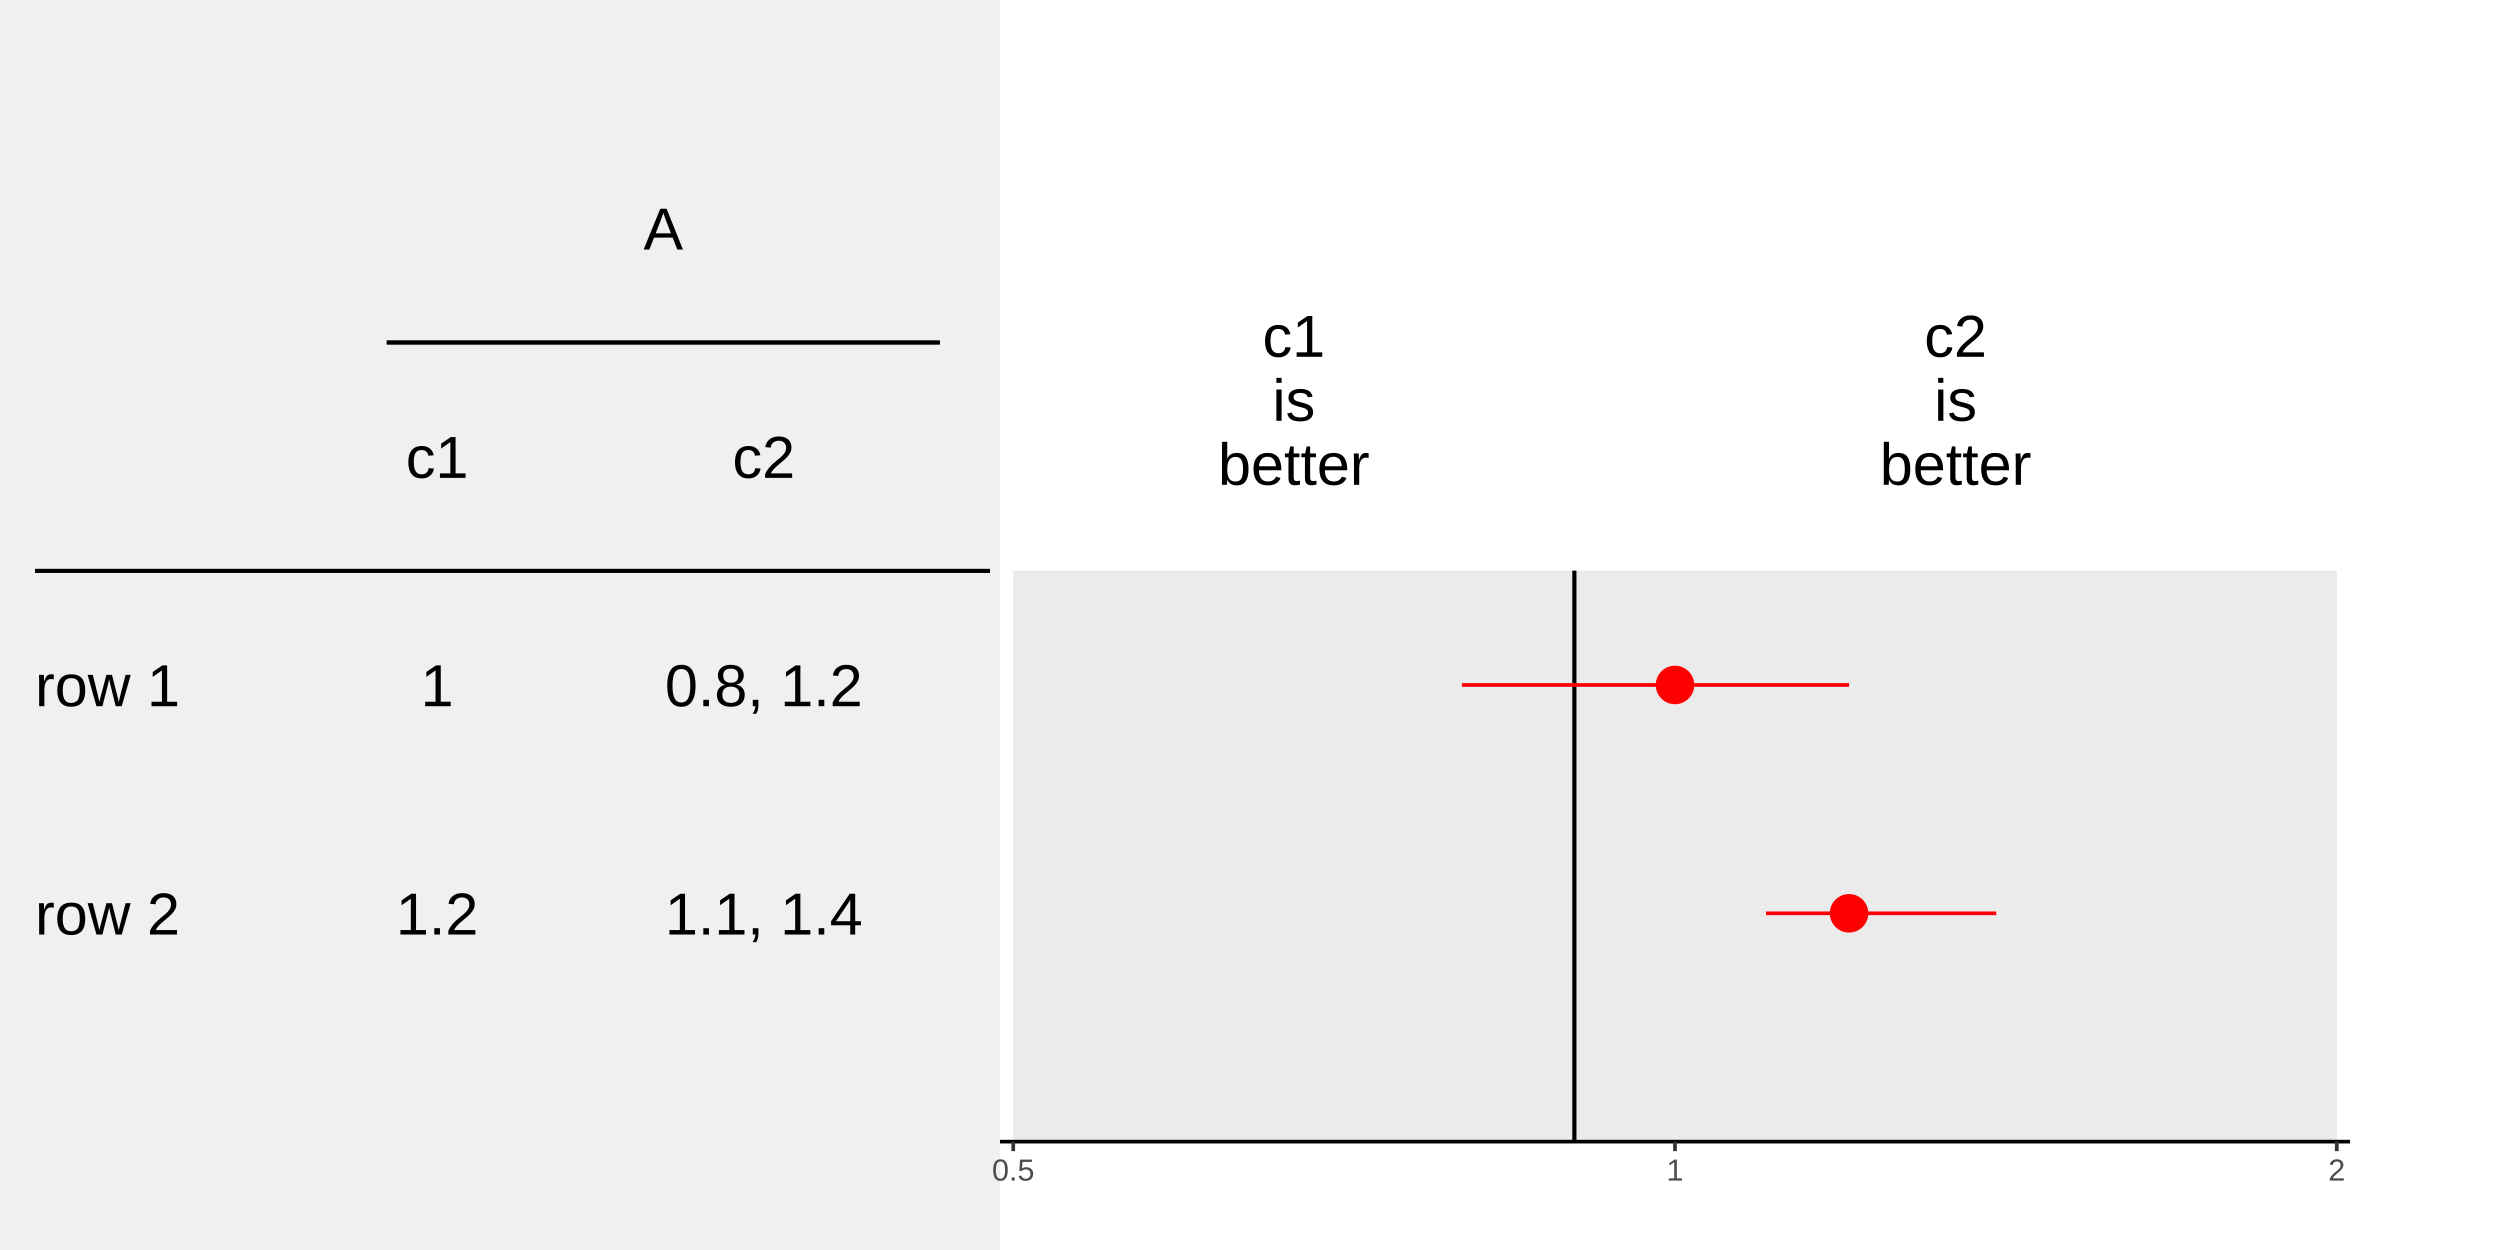
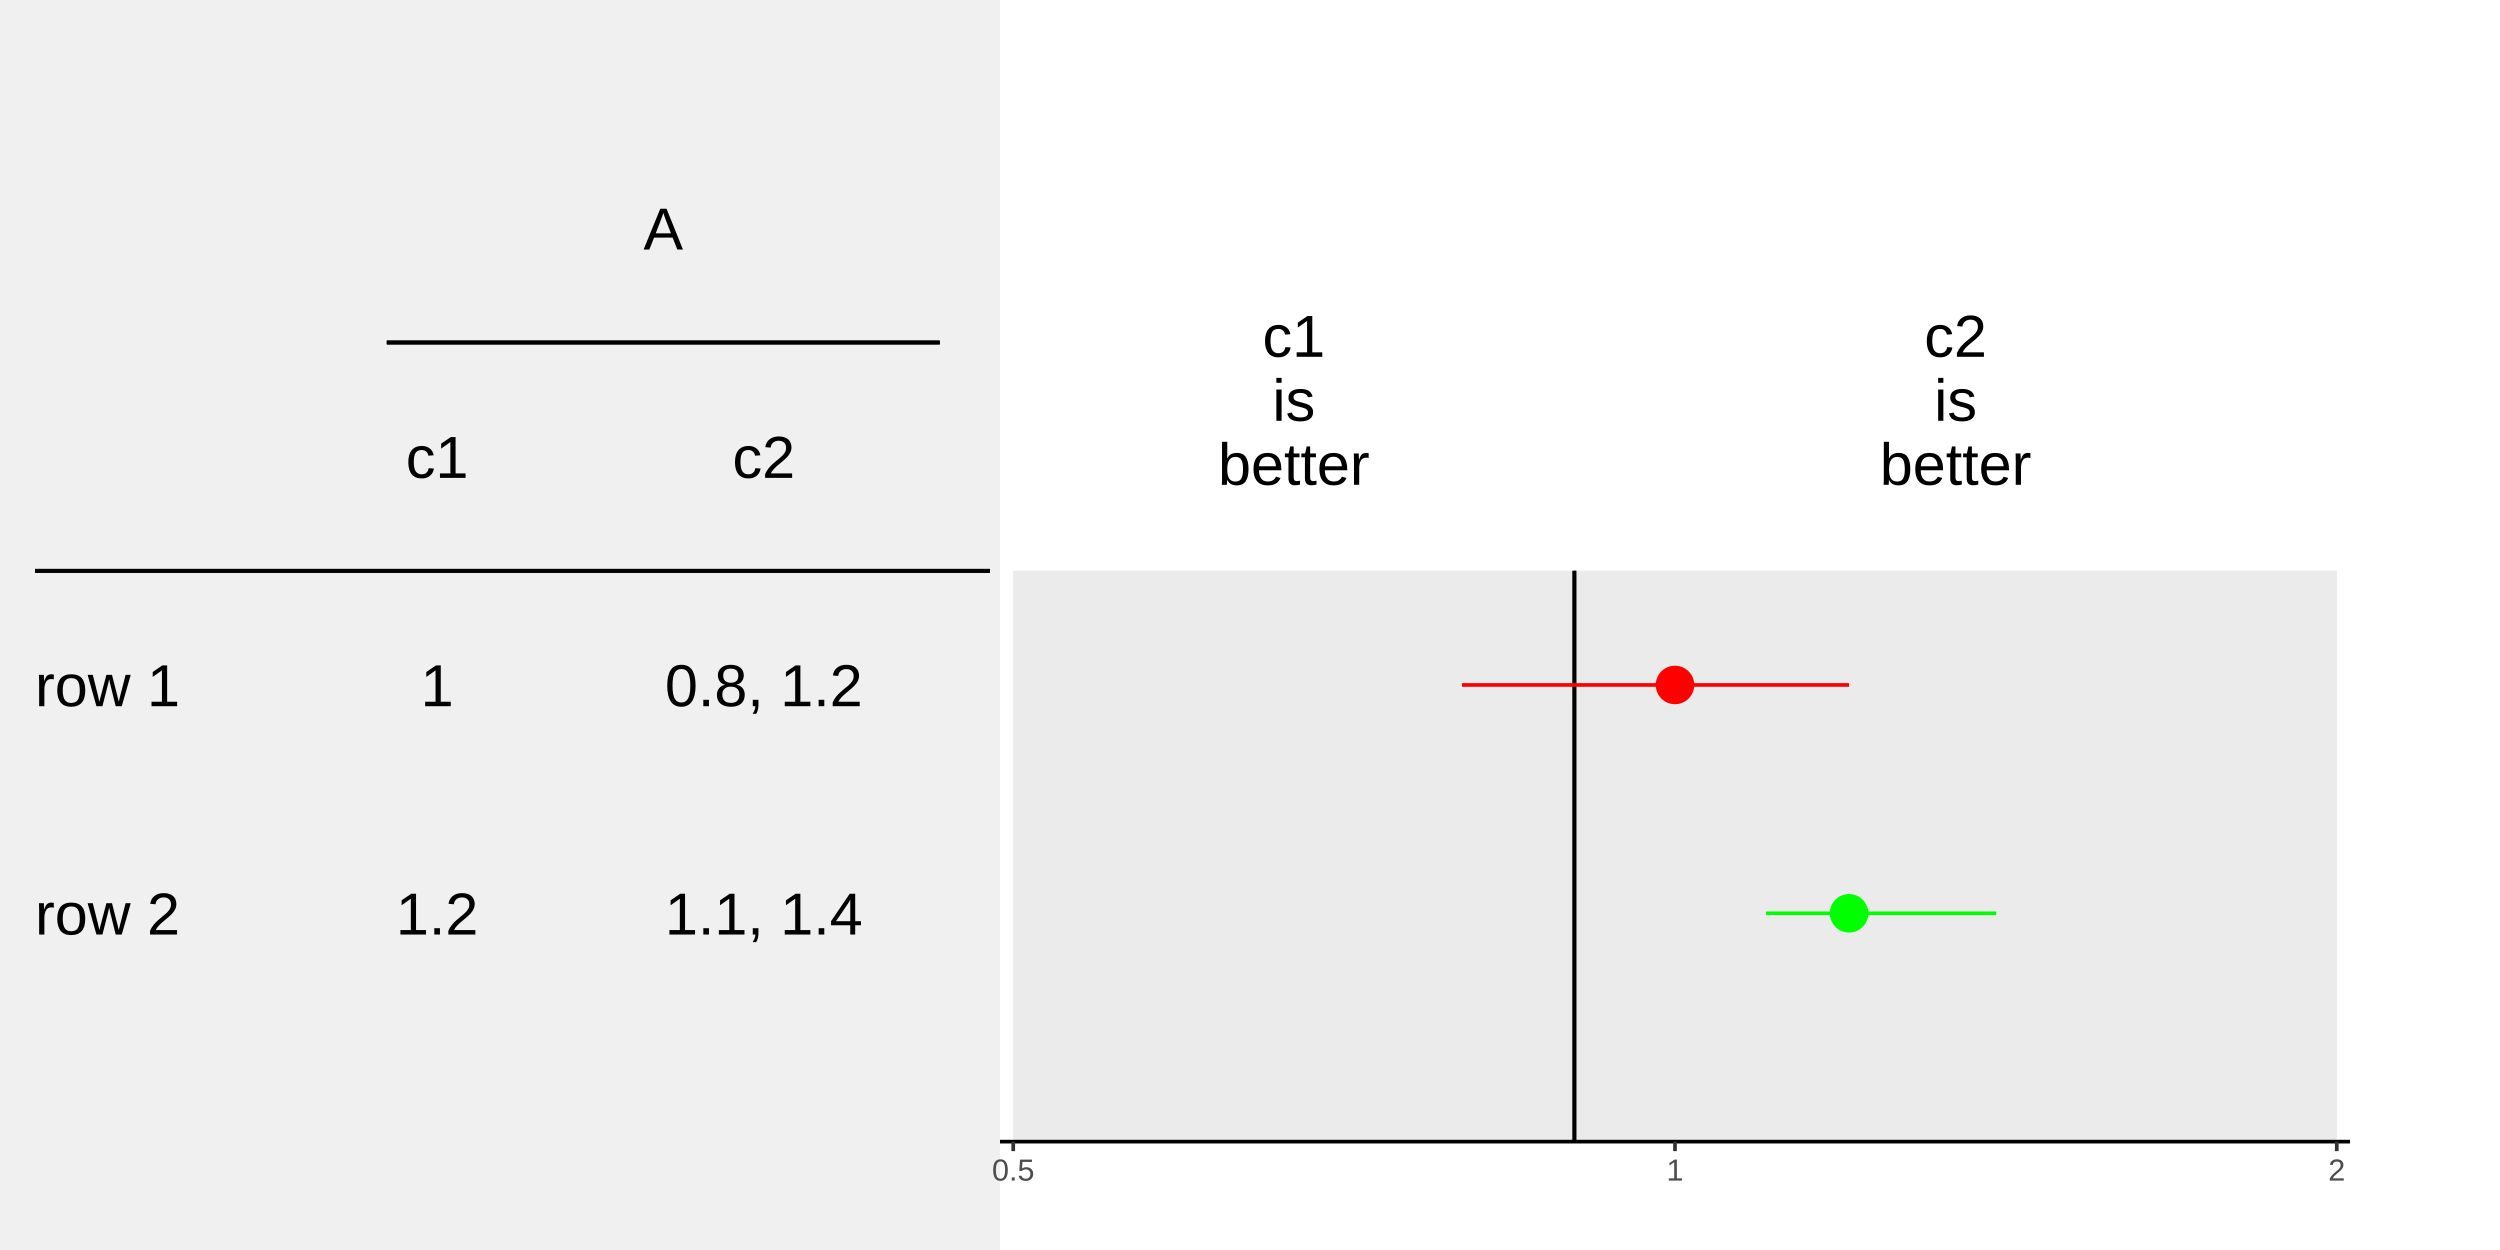
<svg xmlns="http://www.w3.org/2000/svg" class="svglite" width="720.00pt" height="360.00pt" viewBox="0 0 720.00 360.00">
  <defs>
    <style type="text/css">
    .svglite line, .svglite polyline, .svglite polygon, .svglite path, .svglite rect, .svglite circle {
      fill: none;
      stroke: #000000;
      stroke-linecap: round;
      stroke-linejoin: round;
      stroke-miterlimit: 10.00;
    }
    .svglite text {
      white-space: pre;
    }
  </style>
  </defs>
  <rect width="100%" height="100%" style="stroke: none; fill: none;" />
  <defs>
    <clipPath id="cpMC4wMHw3MjAuMDB8MC4wMHwzNjAuMDA=">
      <rect x="0.00" y="0.00" width="720.00" height="360.00" />
    </clipPath>
  </defs>
  <g clip-path="url(#cpMC4wMHw3MjAuMDB8MC4wMHwzNjAuMDA=)">
</g>
  <defs>
    <clipPath id="cpNy4yMHwyODguMDB8MC4wMHwzMjguNzk=">
      <rect x="7.20" y="0" width="280.80" height="328.79" />
    </clipPath>
  </defs>
  <g clip-path="url(#cpNy4yMHwyODguMDB8MC4wMHwzMjguNzk=)">
    <line x1="10.09" y1="164.39" x2="285.11" y2="164.39" style="stroke-width: 1.07; stroke-linecap: butt;" />
    <line x1="10.09" y1="164.39" x2="285.11" y2="164.39" style="stroke-width: 1.07; stroke-linecap: butt;" />
    <line x1="10.09" y1="164.39" x2="285.11" y2="164.39" style="stroke-width: 1.07; stroke-linecap: butt;" />
    <text x="191.02" y="71.87" text-anchor="middle" style="font-size: 17.07px; font-family: &quot;Arial&quot;;" textLength="11.38px" lengthAdjust="spacingAndGlyphs">A</text>
    <line x1="111.41" y1="98.64" x2="270.63" y2="98.64" style="stroke-width: 1.07; stroke-linecap: butt;" />
    <line x1="111.41" y1="98.64" x2="270.63" y2="98.64" style="stroke-width: 1.07; stroke-linecap: butt;" />
    <line x1="111.41" y1="98.64" x2="270.63" y2="98.64" style="stroke-width: 1.07; stroke-linecap: butt;" />
    <text x="10.09" y="203.38" style="font-size: 17.07px; font-family: &quot;Arial&quot;;" textLength="41.72px" lengthAdjust="spacingAndGlyphs">row 1</text>
    <text x="10.09" y="269.14" style="font-size: 17.07px; font-family: &quot;Arial&quot;;" textLength="41.72px" lengthAdjust="spacingAndGlyphs">row 2</text>
    <text x="125.89" y="137.62" text-anchor="middle" style="font-size: 17.07px; font-family: &quot;Arial&quot;;" textLength="18.02px" lengthAdjust="spacingAndGlyphs">c1</text>
    <text x="125.89" y="203.38" text-anchor="middle" style="font-size: 17.07px; font-family: &quot;Arial&quot;;" textLength="9.49px" lengthAdjust="spacingAndGlyphs">1</text>
    <text x="125.89" y="269.14" text-anchor="middle" style="font-size: 17.07px; font-family: &quot;Arial&quot;;" textLength="23.72px" lengthAdjust="spacingAndGlyphs">1.2</text>
    <text x="219.97" y="137.62" text-anchor="middle" style="font-size: 17.07px; font-family: &quot;Arial&quot;;" textLength="18.02px" lengthAdjust="spacingAndGlyphs">c2</text>
    <text x="219.97" y="203.38" text-anchor="middle" style="font-size: 17.07px; font-family: &quot;Arial&quot;;" textLength="56.91px" lengthAdjust="spacingAndGlyphs">0.8, 1.2</text>
    <text x="219.97" y="269.14" text-anchor="middle" style="font-size: 17.07px; font-family: &quot;Arial&quot;;" textLength="56.91px" lengthAdjust="spacingAndGlyphs">1.1, 1.4</text>
  </g>
  <g clip-path="url(#cpMC4wMHw3MjAuMDB8MC4wMHwzNjAuMDA=)">
</g>
  <defs>
    <clipPath id="cpMjg4LjAwfDcyMC4wMHwwLjAwfDM2MC4wMA==">
      <rect x="288.00" y="0.00" width="432.00" height="360.00" />
    </clipPath>
  </defs>
  <g clip-path="url(#cpMjg4LjAwfDcyMC4wMHwwLjAwfDM2MC4wMA==)">
    <rect x="288.00" y="0.00" width="432.00" height="360.00" style="stroke-width: 1.07; stroke: #FFFFFF; fill: #FFFFFF;" />
  </g>
  <g clip-path="url(#cpMC4wMHw3MjAuMDB8MC4wMHwzNjAuMDA=)">
    <rect x="291.81" y="164.39" width="381.18" height="164.39" style="stroke-width: 1.07; stroke: none; stroke-linecap: butt; stroke-linejoin: miter; fill: #EBEBEB;" />
    <rect x="291.81" y="164.39" width="381.18" height="164.39" style="stroke-width: 1.07; stroke: none; stroke-linecap: butt; stroke-linejoin: miter; fill: #EBEBEB;" />
-     <circle cx="482.40" cy="197.27" r="5.19" style="stroke-width: 0.71; stroke: #FF0000; fill: #FF0000;" />
-     <circle cx="532.53" cy="263.03" r="5.19" style="stroke-width: 0.71; stroke: #FF0000; fill: #FF0000;" />
    <line x1="453.43" y1="328.79" x2="453.43" y2="164.39" style="stroke-width: 1.07; stroke-linecap: butt;" />
    <line x1="453.43" y1="328.79" x2="453.43" y2="164.39" style="stroke-width: 1.07; stroke-linecap: butt;" />
    <text x="372.62" y="102.75" text-anchor="middle" style="font-size: 17.07px; font-family: &quot;Arial&quot;;" textLength="18.02px" lengthAdjust="spacingAndGlyphs">c1</text>
    <text x="372.62" y="121.19" text-anchor="middle" style="font-size: 17.07px; font-family: &quot;Arial&quot;;" textLength="12.33px" lengthAdjust="spacingAndGlyphs">is</text>
    <text x="372.62" y="139.62" text-anchor="middle" style="font-size: 17.07px; font-family: &quot;Arial&quot;;" textLength="43.62px" lengthAdjust="spacingAndGlyphs">better</text>
    <text x="563.21" y="102.75" text-anchor="middle" style="font-size: 17.07px; font-family: &quot;Arial&quot;;" textLength="18.02px" lengthAdjust="spacingAndGlyphs">c2</text>
    <text x="563.21" y="121.19" text-anchor="middle" style="font-size: 17.07px; font-family: &quot;Arial&quot;;" textLength="12.33px" lengthAdjust="spacingAndGlyphs">is</text>
    <text x="563.21" y="139.62" text-anchor="middle" style="font-size: 17.07px; font-family: &quot;Arial&quot;;" textLength="43.62px" lengthAdjust="spacingAndGlyphs">better</text>
+     <circle cx="482.40" cy="197.27" r="5.19" style="stroke-width: 0.71; stroke: #FF0000; fill: #FF0000;" />
+     <circle cx="532.53" cy="263.03" r="5.19" style="stroke-width: 0.71; stroke: #00FF00; fill: #00FF00;" />
    <line x1="421.04" y1="197.27" x2="532.53" y2="197.27" style="stroke-width: 1.07; stroke: #FF0000; stroke-linecap: butt;" />
-     <line x1="508.61" y1="263.03" x2="574.92" y2="263.03" style="stroke-width: 1.07; stroke: #FF0000; stroke-linecap: butt;" />
+     <line x1="508.61" y1="263.03" x2="574.92" y2="263.03" style="stroke-width: 1.07; stroke: #00FF00; stroke-linecap: butt;" />
    <polyline points="288.00,328.79 676.80,328.79 " style="stroke-width: 1.07; stroke-linecap: butt;" />
    <polyline points="291.81,331.53 291.81,328.79 " style="stroke-width: 1.07; stroke: #333333; stroke-linecap: butt;" />
    <polyline points="482.40,331.53 482.40,328.79 " style="stroke-width: 1.07; stroke: #333333; stroke-linecap: butt;" />
    <polyline points="672.99,331.53 672.99,328.79 " style="stroke-width: 1.07; stroke: #333333; stroke-linecap: butt;" />
    <text x="291.81" y="340.02" text-anchor="middle" style="font-size: 8.80px;fill: #4D4D4D; font-family: &quot;Arial&quot;;" textLength="12.24px" lengthAdjust="spacingAndGlyphs">0.5</text>
    <text x="482.40" y="340.02" text-anchor="middle" style="font-size: 8.80px;fill: #4D4D4D; font-family: &quot;Arial&quot;;" textLength="4.90px" lengthAdjust="spacingAndGlyphs">1</text>
    <text x="672.99" y="340.02" text-anchor="middle" style="font-size: 8.80px;fill: #4D4D4D; font-family: &quot;Arial&quot;;" textLength="4.90px" lengthAdjust="spacingAndGlyphs">2</text>
  </g>
</svg>
